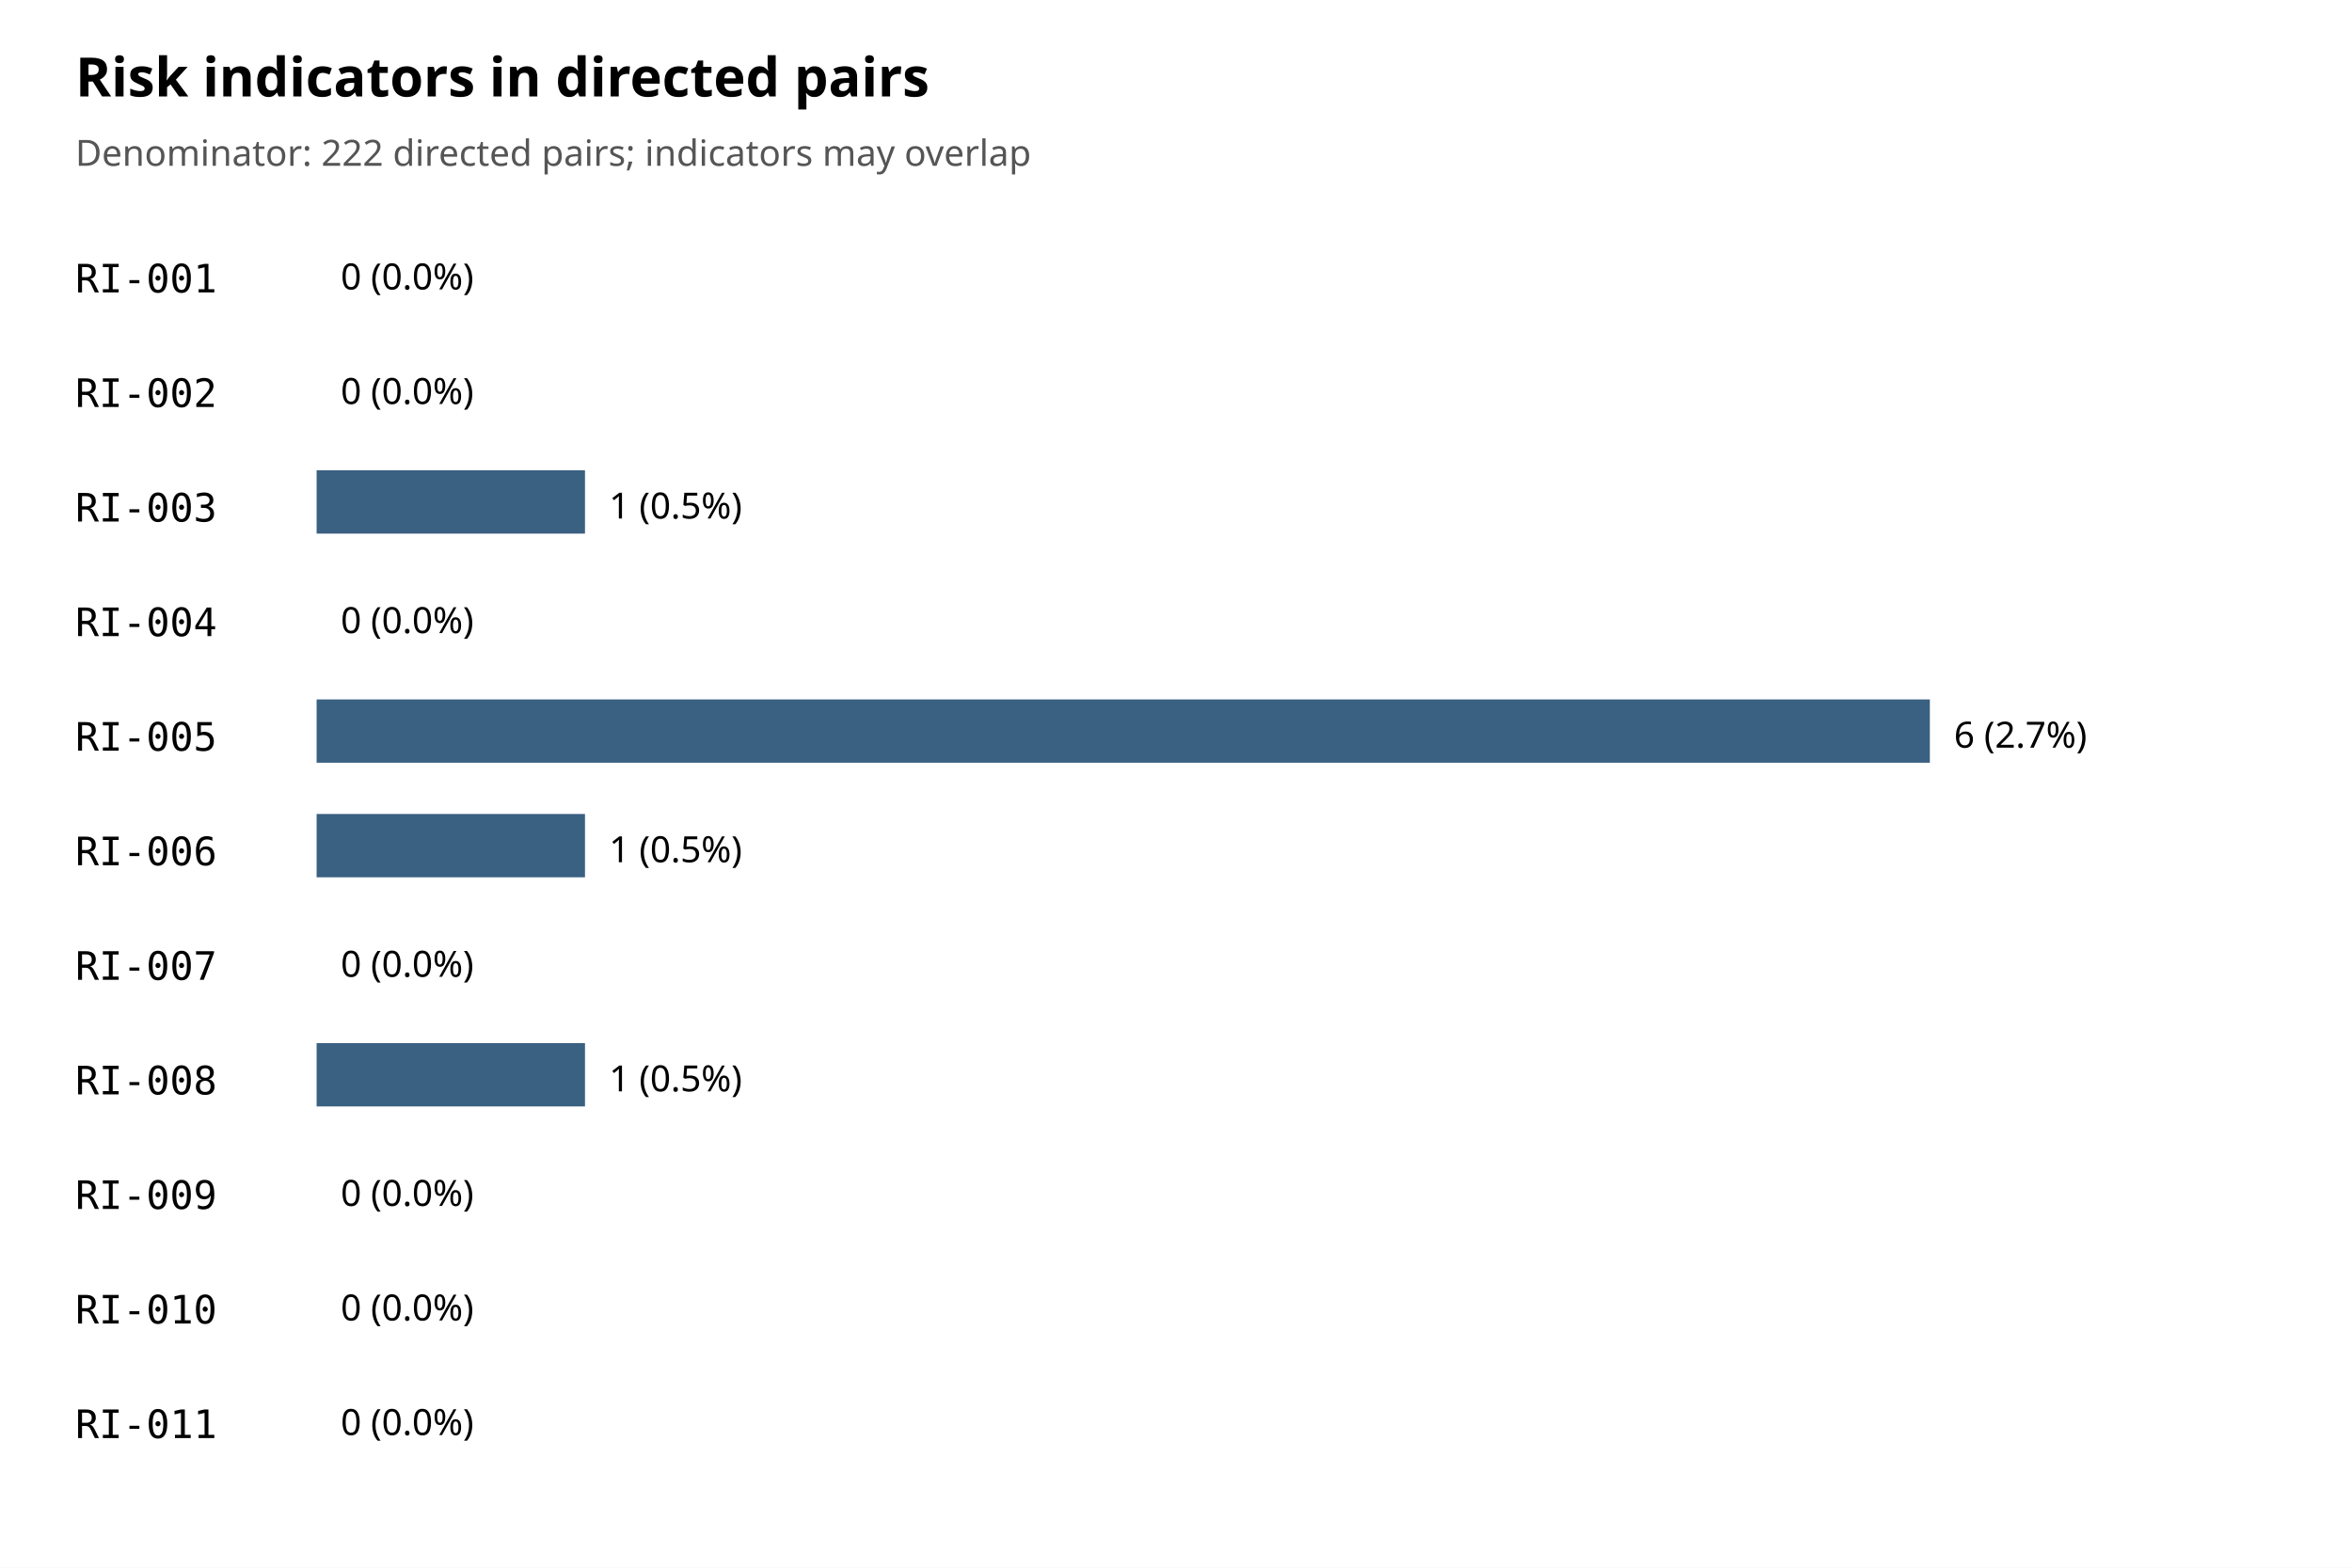
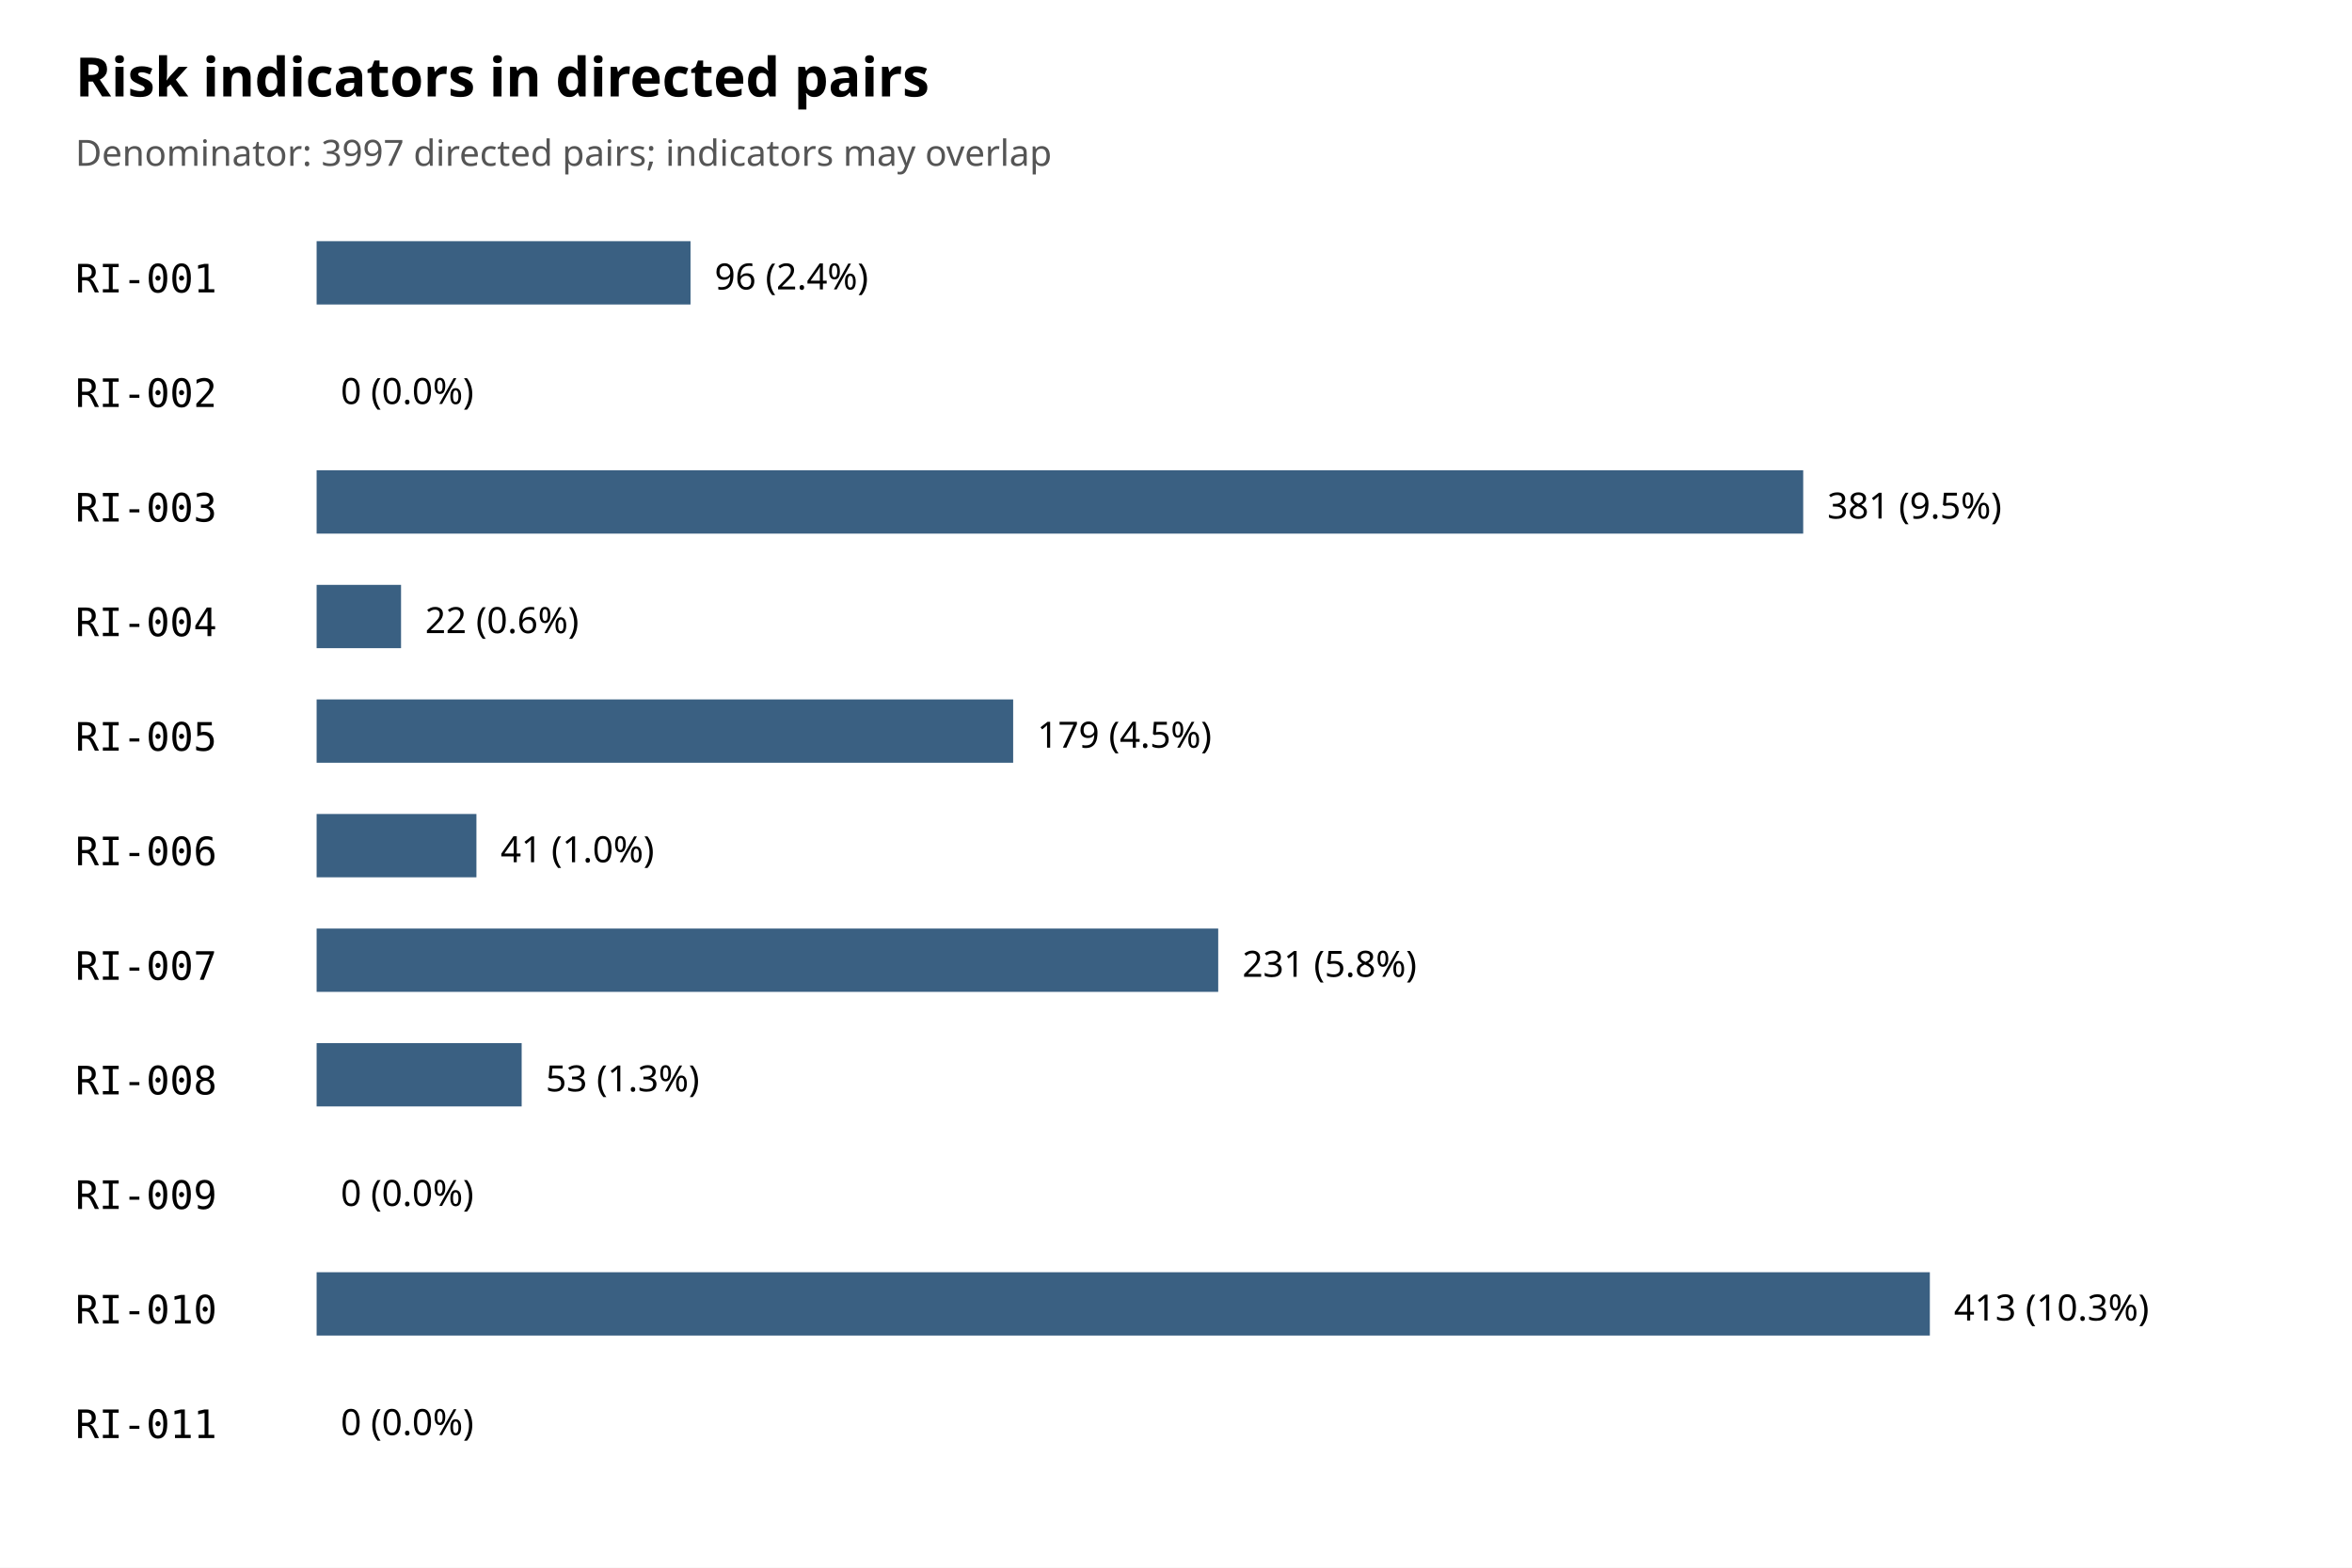
<svg xmlns="http://www.w3.org/2000/svg" width="780" height="520" viewBox="0 0 780 520">
  <rect width="780" height="520" fill="white" />
  <text x="25" y="32" font-family="sans-serif" font-weight="bold" font-size="18">Risk indicators in directed pairs</text>
-   <text x="25" y="55" font-family="sans-serif" font-size="12" fill="#555">Denominator: 222 directed pairs; indicators may overlap</text>
+   <text x="25" y="55" font-family="sans-serif" font-size="12" fill="#555">Denominator: 3997 directed pairs; indicators may overlap</text>
  <text x="25" y="97" font-family="monospace" font-size="13">RI-001</text>
-   <rect x="105" y="80" width="0" height="21" fill="#3a6082" />
-   <text x="113" y="96" font-family="sans-serif" font-size="12">0 (0.0%)</text>
+   <rect x="105" y="80" width="124" height="21" fill="#3a6082" />
+   <text x="237" y="96" font-family="sans-serif" font-size="12">96 (2.4%)</text>
  <text x="25" y="135" font-family="monospace" font-size="13">RI-002</text>
  <rect x="105" y="118" width="0" height="21" fill="#3a6082" />
  <text x="113" y="134" font-family="sans-serif" font-size="12">0 (0.0%)</text>
  <text x="25" y="173" font-family="monospace" font-size="13">RI-003</text>
-   <rect x="105" y="156" width="89" height="21" fill="#3a6082" />
-   <text x="202" y="172" font-family="sans-serif" font-size="12">1 (0.5%)</text>
+   <rect x="105" y="156" width="493" height="21" fill="#3a6082" />
+   <text x="606" y="172" font-family="sans-serif" font-size="12">381 (9.5%)</text>
  <text x="25" y="211" font-family="monospace" font-size="13">RI-004</text>
-   <rect x="105" y="194" width="0" height="21" fill="#3a6082" />
-   <text x="113" y="210" font-family="sans-serif" font-size="12">0 (0.0%)</text>
+   <rect x="105" y="194" width="28" height="21" fill="#3a6082" />
+   <text x="141" y="210" font-family="sans-serif" font-size="12">22 (0.6%)</text>
  <text x="25" y="249" font-family="monospace" font-size="13">RI-005</text>
-   <rect x="105" y="232" width="535" height="21" fill="#3a6082" />
-   <text x="648" y="248" font-family="sans-serif" font-size="12">6 (2.7%)</text>
+   <rect x="105" y="232" width="231" height="21" fill="#3a6082" />
+   <text x="344" y="248" font-family="sans-serif" font-size="12">179 (4.5%)</text>
  <text x="25" y="287" font-family="monospace" font-size="13">RI-006</text>
-   <rect x="105" y="270" width="89" height="21" fill="#3a6082" />
-   <text x="202" y="286" font-family="sans-serif" font-size="12">1 (0.5%)</text>
+   <rect x="105" y="270" width="53" height="21" fill="#3a6082" />
+   <text x="166" y="286" font-family="sans-serif" font-size="12">41 (1.0%)</text>
  <text x="25" y="325" font-family="monospace" font-size="13">RI-007</text>
-   <rect x="105" y="308" width="0" height="21" fill="#3a6082" />
-   <text x="113" y="324" font-family="sans-serif" font-size="12">0 (0.0%)</text>
+   <rect x="105" y="308" width="299" height="21" fill="#3a6082" />
+   <text x="412" y="324" font-family="sans-serif" font-size="12">231 (5.8%)</text>
  <text x="25" y="363" font-family="monospace" font-size="13">RI-008</text>
-   <rect x="105" y="346" width="89" height="21" fill="#3a6082" />
-   <text x="202" y="362" font-family="sans-serif" font-size="12">1 (0.5%)</text>
+   <rect x="105" y="346" width="68" height="21" fill="#3a6082" />
+   <text x="181" y="362" font-family="sans-serif" font-size="12">53 (1.3%)</text>
  <text x="25" y="401" font-family="monospace" font-size="13">RI-009</text>
  <rect x="105" y="384" width="0" height="21" fill="#3a6082" />
  <text x="113" y="400" font-family="sans-serif" font-size="12">0 (0.0%)</text>
  <text x="25" y="439" font-family="monospace" font-size="13">RI-010</text>
-   <rect x="105" y="422" width="0" height="21" fill="#3a6082" />
-   <text x="113" y="438" font-family="sans-serif" font-size="12">0 (0.0%)</text>
+   <rect x="105" y="422" width="535" height="21" fill="#3a6082" />
+   <text x="648" y="438" font-family="sans-serif" font-size="12">413 (10.3%)</text>
  <text x="25" y="477" font-family="monospace" font-size="13">RI-011</text>
  <rect x="105" y="460" width="0" height="21" fill="#3a6082" />
  <text x="113" y="476" font-family="sans-serif" font-size="12">0 (0.0%)</text>
</svg>
